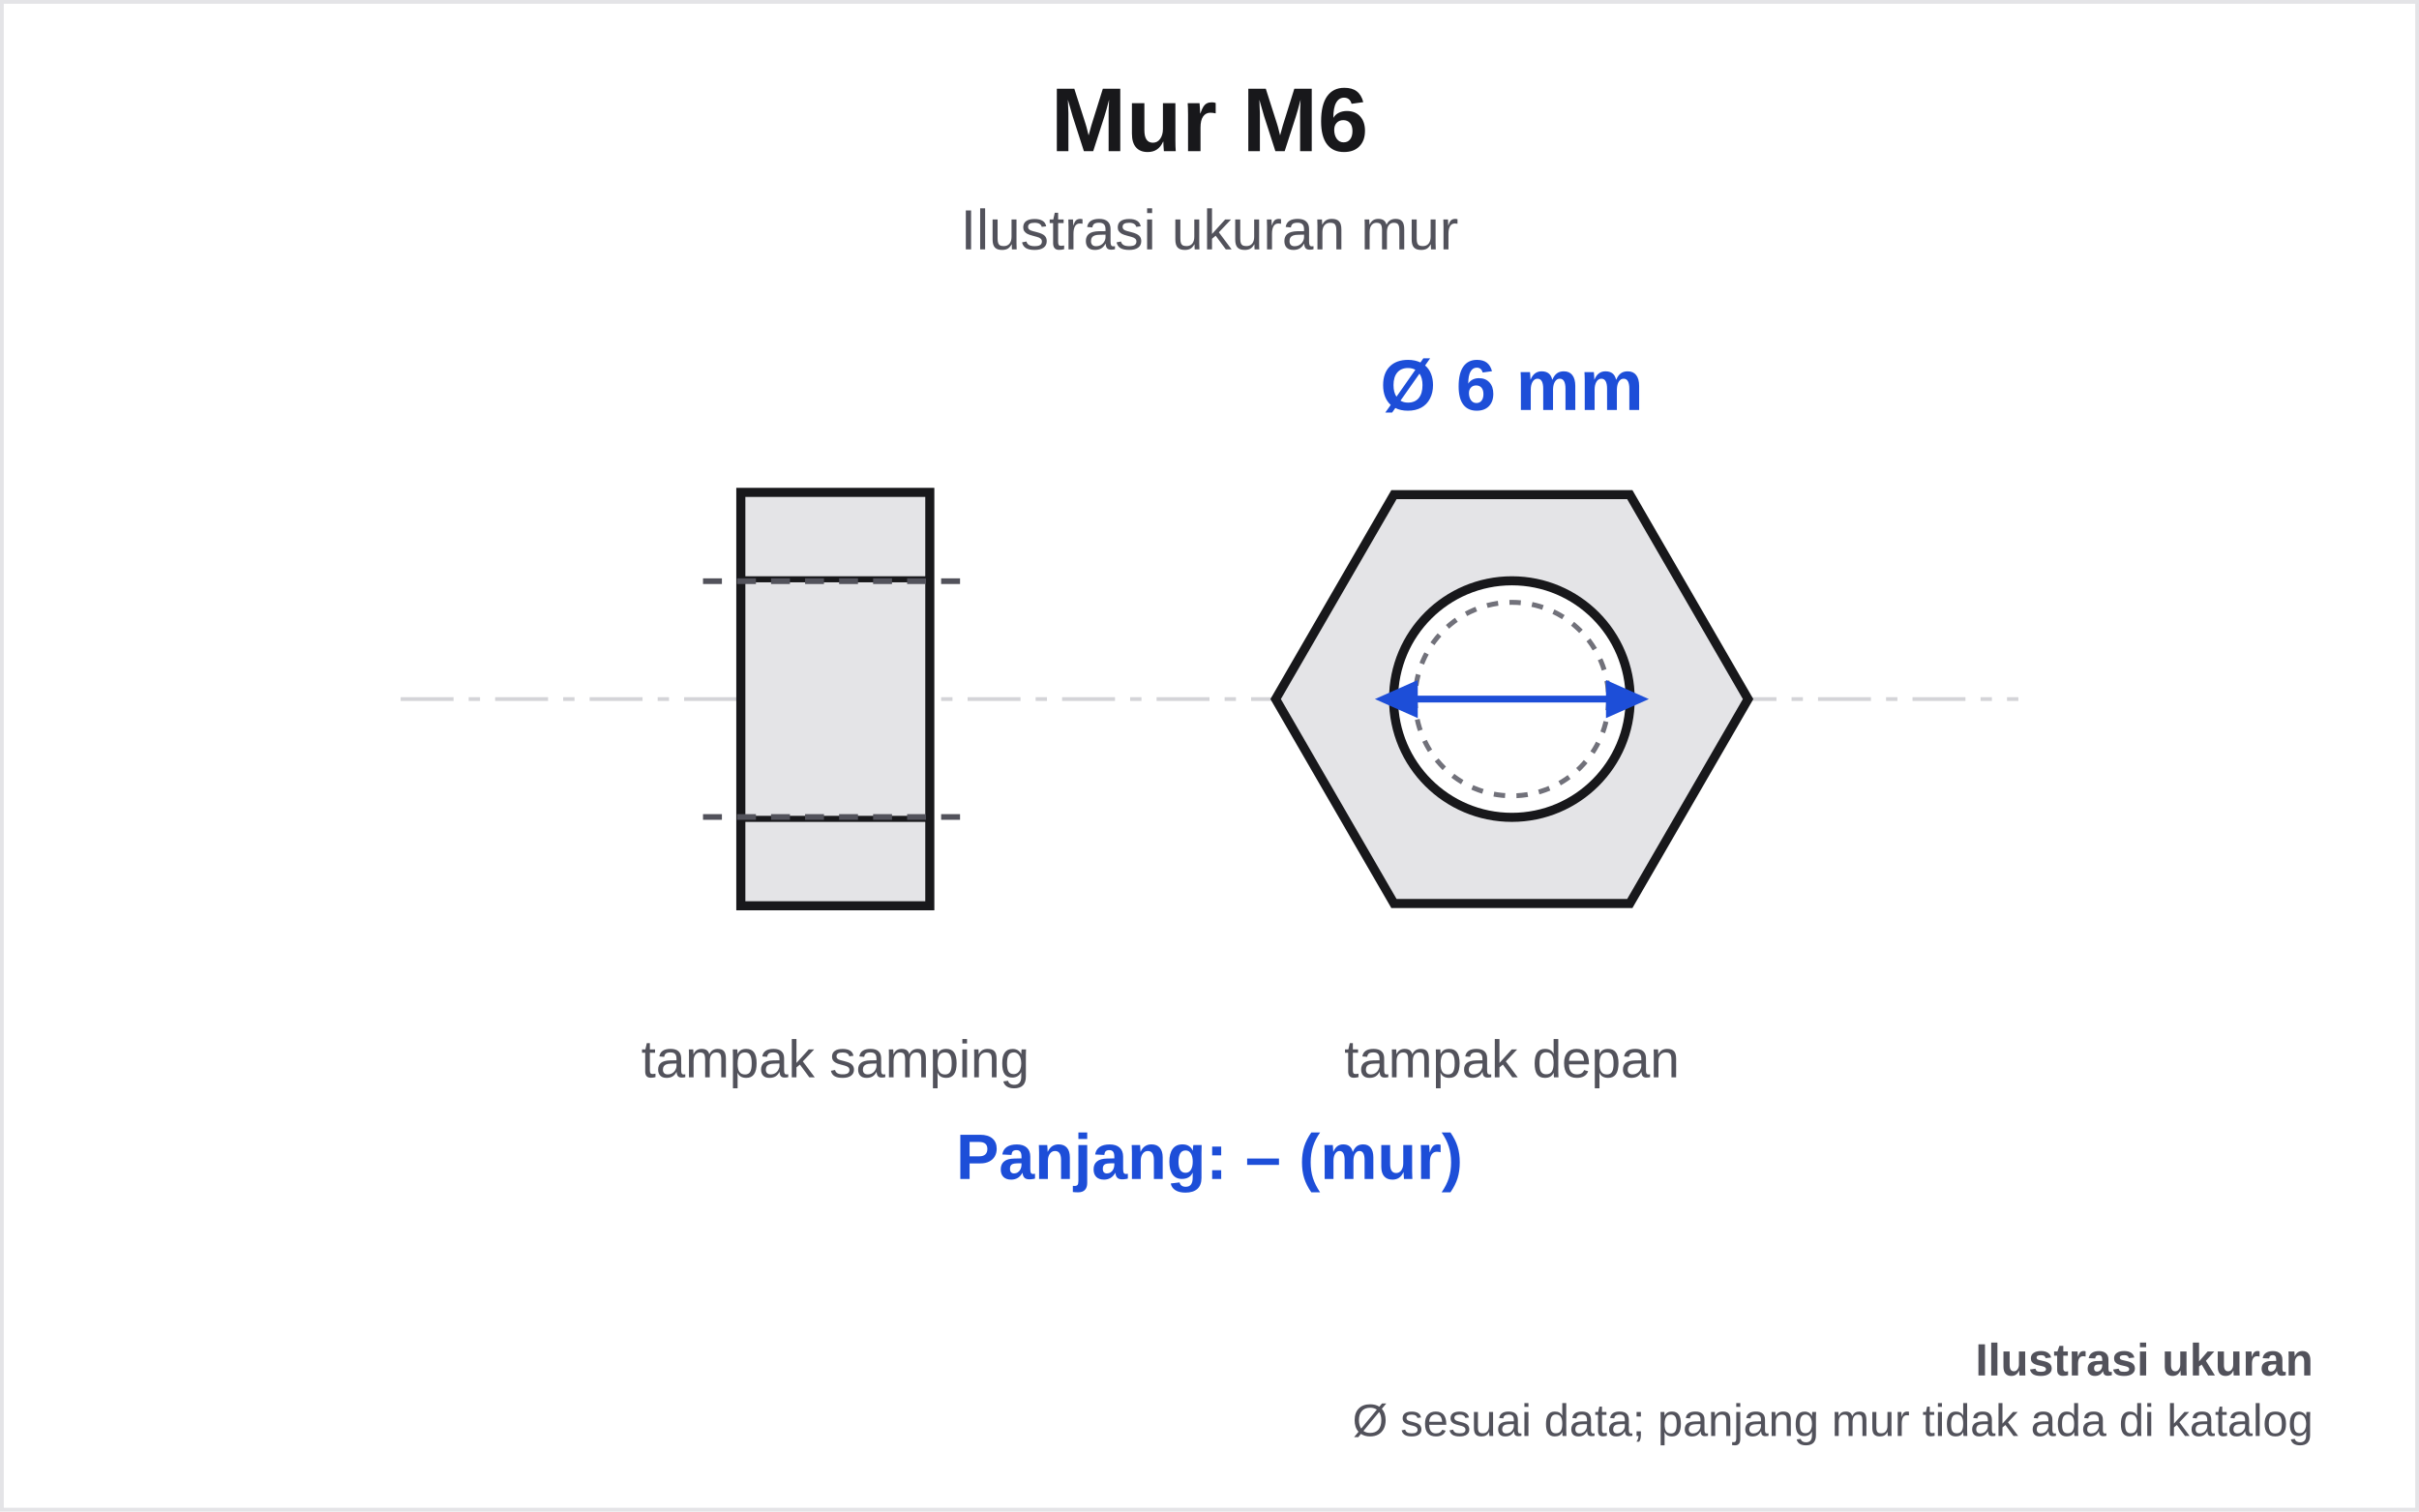
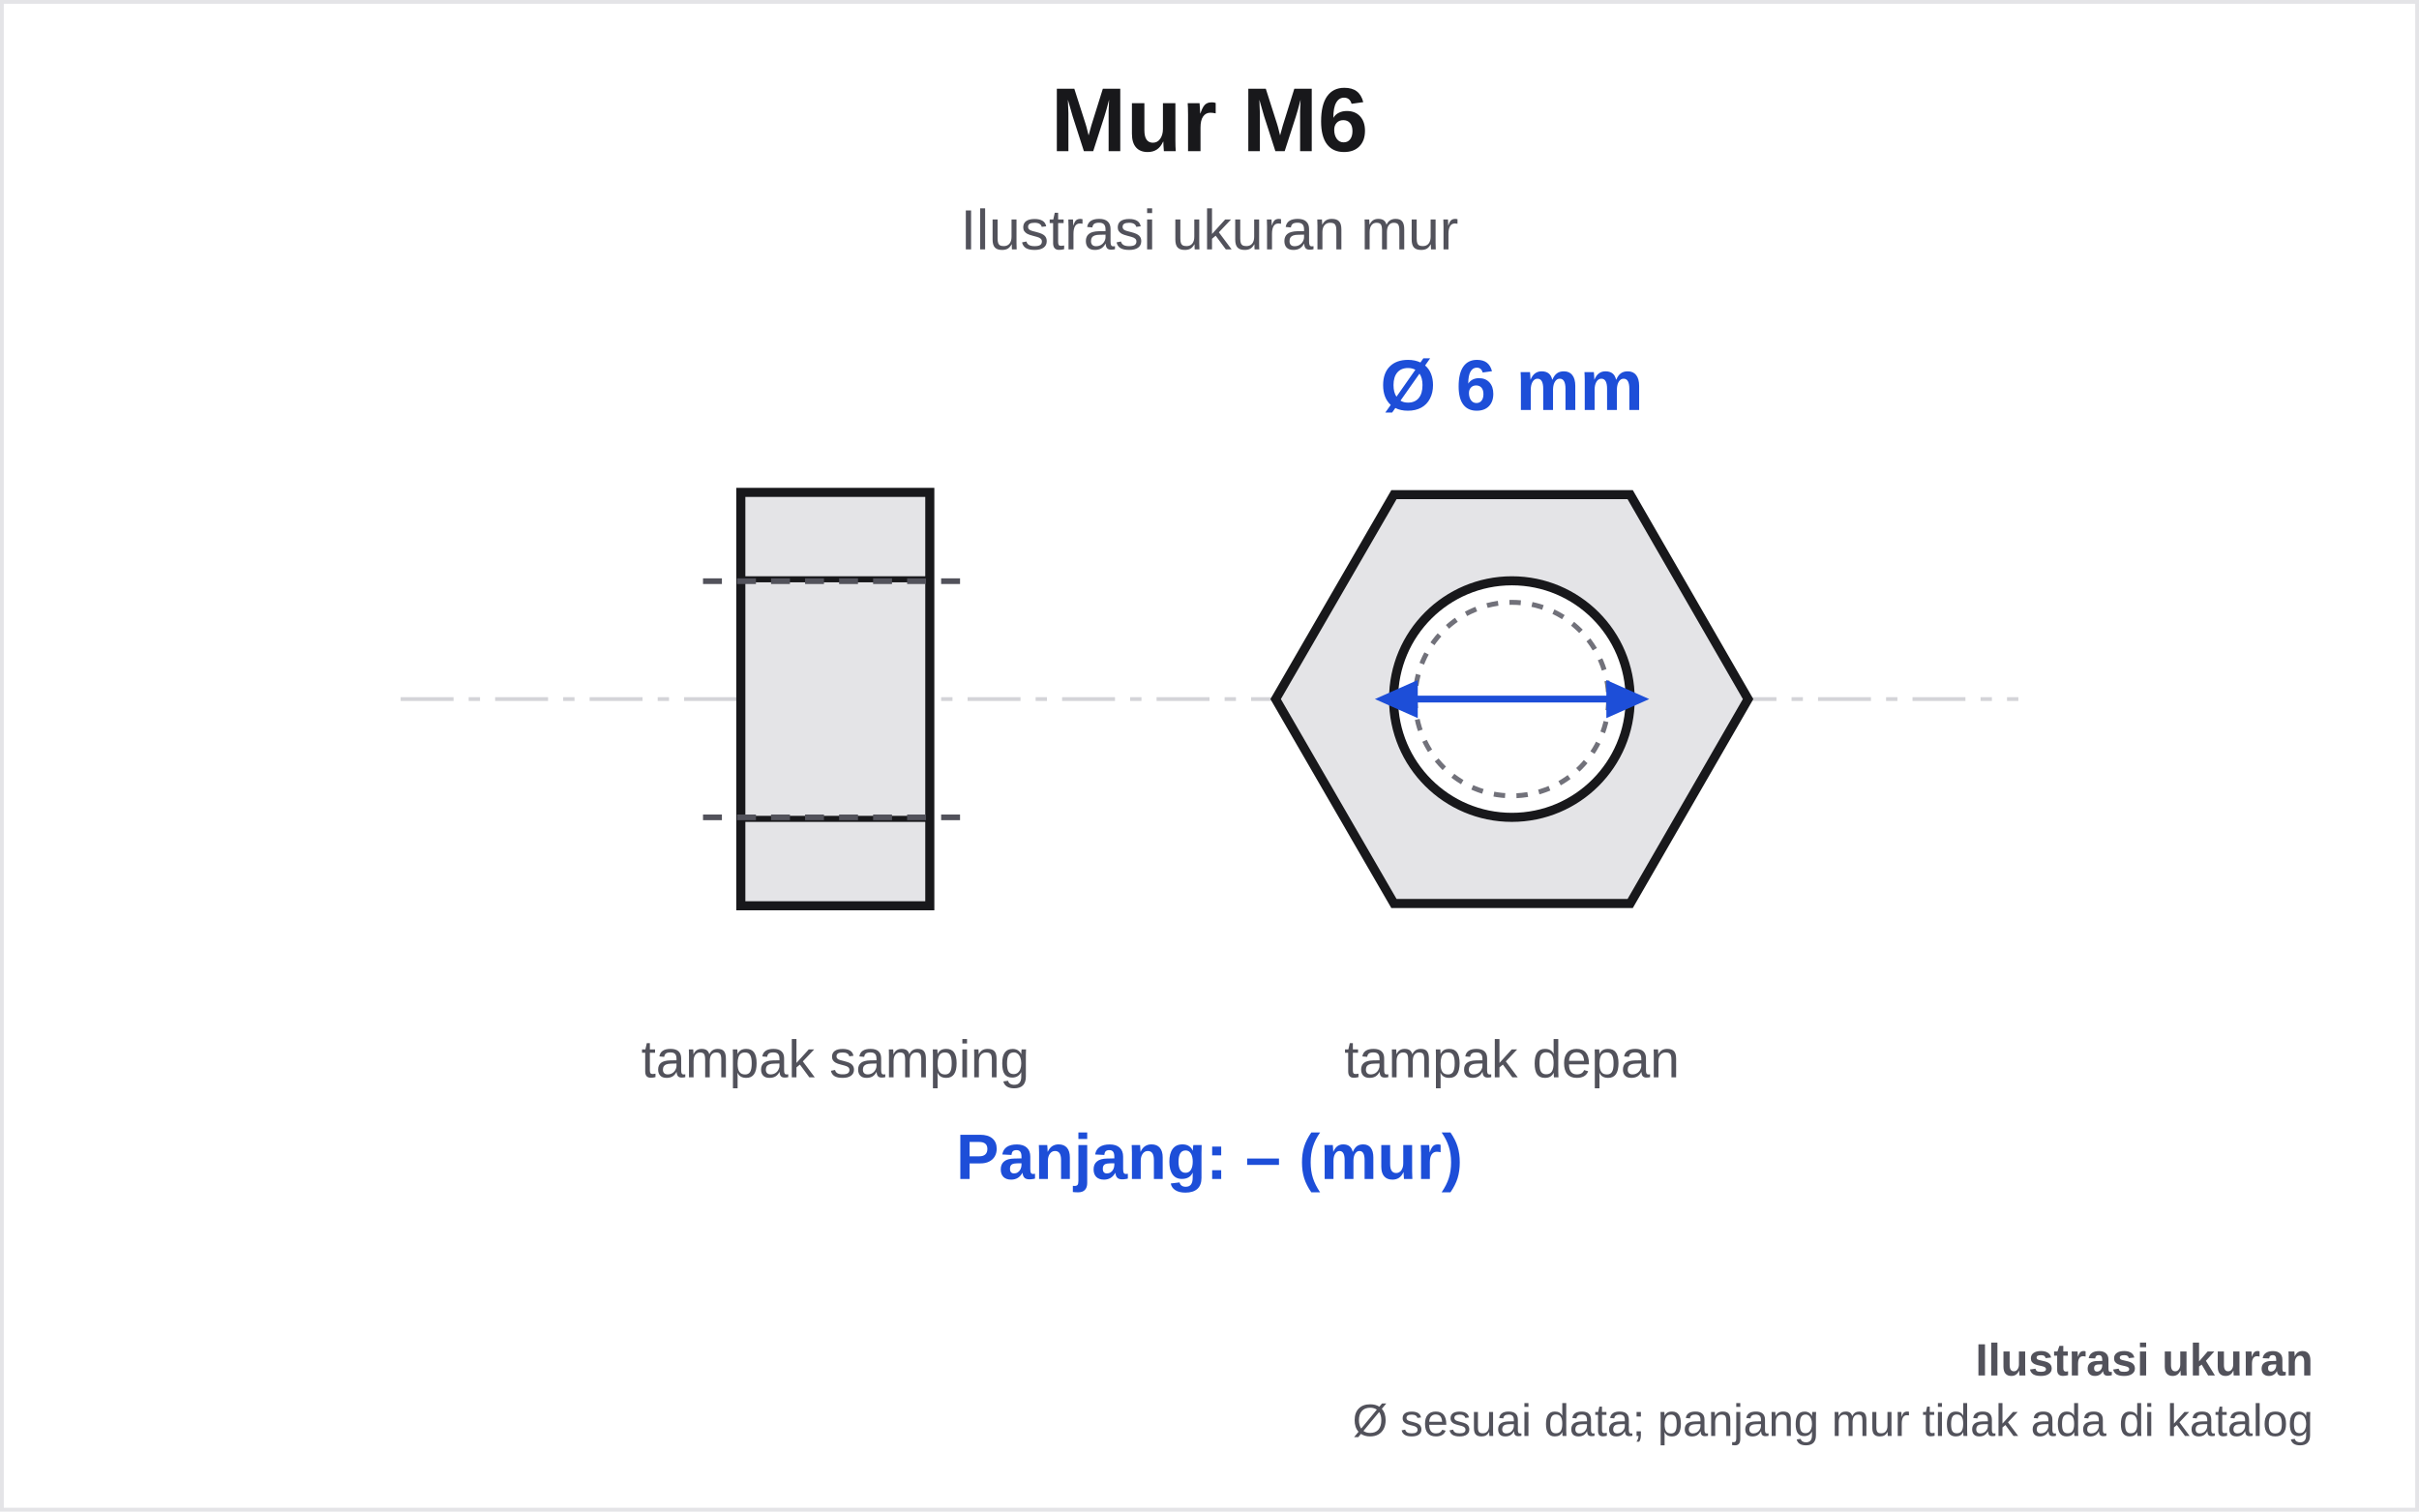
<svg xmlns="http://www.w3.org/2000/svg" viewBox="0 0 640 400" width="640" height="400" role="img" aria-label="Ilustrasi ukuran mur Mur M6">
  <defs>
    <marker id="a" viewBox="0 0 10 10" refX="5" refY="5" markerWidth="7" markerHeight="7" orient="auto-start-reverse">
      <path d="M0,1 L9,5 L0,9 z" fill="#1D4ED8" />
    </marker>
  </defs>
  <rect width="640" height="400" fill="#FFFFFF" />
  <rect x="0.5" y="0.5" width="639" height="399" fill="none" stroke="#E4E4E7" />
  <text x="320" y="40" text-anchor="middle" font-family="Arial, sans-serif" font-size="24" font-weight="700" fill="#18181B">Mur M6</text>
  <text x="320" y="66" text-anchor="middle" font-family="Arial, sans-serif" font-size="15" fill="#52525B">Ilustrasi ukuran mur</text>
  <line x1="106" y1="185" x2="534" y2="185" stroke="#D4D4D8" stroke-width="1" stroke-dasharray="14 4 3 4" />
  <rect x="196.0" y="130.3" width="50.0" height="109.4" fill="#E4E4E7" stroke="#18181B" stroke-width="2.4" />
  <line x1="196.0" y1="153.3" x2="246.0" y2="153.3" stroke="#18181B" stroke-width="1.6" />
  <line x1="196.0" y1="216.7" x2="246.0" y2="216.7" stroke="#18181B" stroke-width="1.6" />
  <line x1="186.0" y1="153.8" x2="256.0" y2="153.8" stroke="#52525B" stroke-width="1.5" stroke-dasharray="5 4" />
-   <line x1="186.0" y1="216.2" x2="256.0" y2="216.2" stroke="#52525B" stroke-width="1.5" stroke-dasharray="5 4" />
+   <line x1="186.0" y1="216.3" x2="256.0" y2="216.3" stroke="#52525B" stroke-width="1.5" stroke-dasharray="5 4" />
  <text x="221.0" y="285.1" text-anchor="middle" font-family="Arial, sans-serif" font-size="14" fill="#52525B">tampak samping</text>
-   <polygon points="462.5,185.0 431.2,239.1 368.8,239.1 337.5,185.0 368.8,130.9 431.2,130.9" fill="#E4E4E7" stroke="#18181B" stroke-width="2.4" />
+   <polygon points="462.5,185.0 431.3,239.1 368.8,239.1 337.5,185.0 368.8,130.9 431.3,130.9" fill="#E4E4E7" stroke="#18181B" stroke-width="2.4" />
  <circle cx="400" cy="185" r="31.3" fill="#FFFFFF" stroke="#18181B" stroke-width="2.4" />
  <circle cx="400" cy="185" r="25.6" fill="none" stroke="#71717A" stroke-width="1.3" stroke-dasharray="3 3" />
-   <line x1="368.8" y1="185.0" x2="431.2" y2="185.0" stroke="#1D4ED8" stroke-width="1.8" marker-start="url(#a)" marker-end="url(#a)" />
+   <line x1="368.8" y1="185.0" x2="431.3" y2="185.0" stroke="#1D4ED8" stroke-width="1.8" marker-start="url(#a)" marker-end="url(#a)" />
  <text x="400" y="108.5" text-anchor="middle" font-family="Arial, sans-serif" font-size="19" font-weight="700" fill="#1D4ED8">Ø 6 mm</text>
  <text x="400" y="285.1" text-anchor="middle" font-family="Arial, sans-serif" font-size="14" fill="#52525B">tampak depan</text>
  <text x="320" y="312" text-anchor="middle" font-family="Arial, sans-serif" font-size="17" font-weight="700" fill="#1D4ED8">Panjang: – (mur)</text>
  <text x="612" y="364" text-anchor="end" font-family="Arial, sans-serif" font-size="12" font-weight="700" fill="#52525B">Ilustrasi ukuran</text>
  <text x="612" y="380" text-anchor="end" font-family="Arial, sans-serif" font-size="12" fill="#52525B">Ø sesuai data; panjang mur tidak ada di katalog</text>
</svg>
